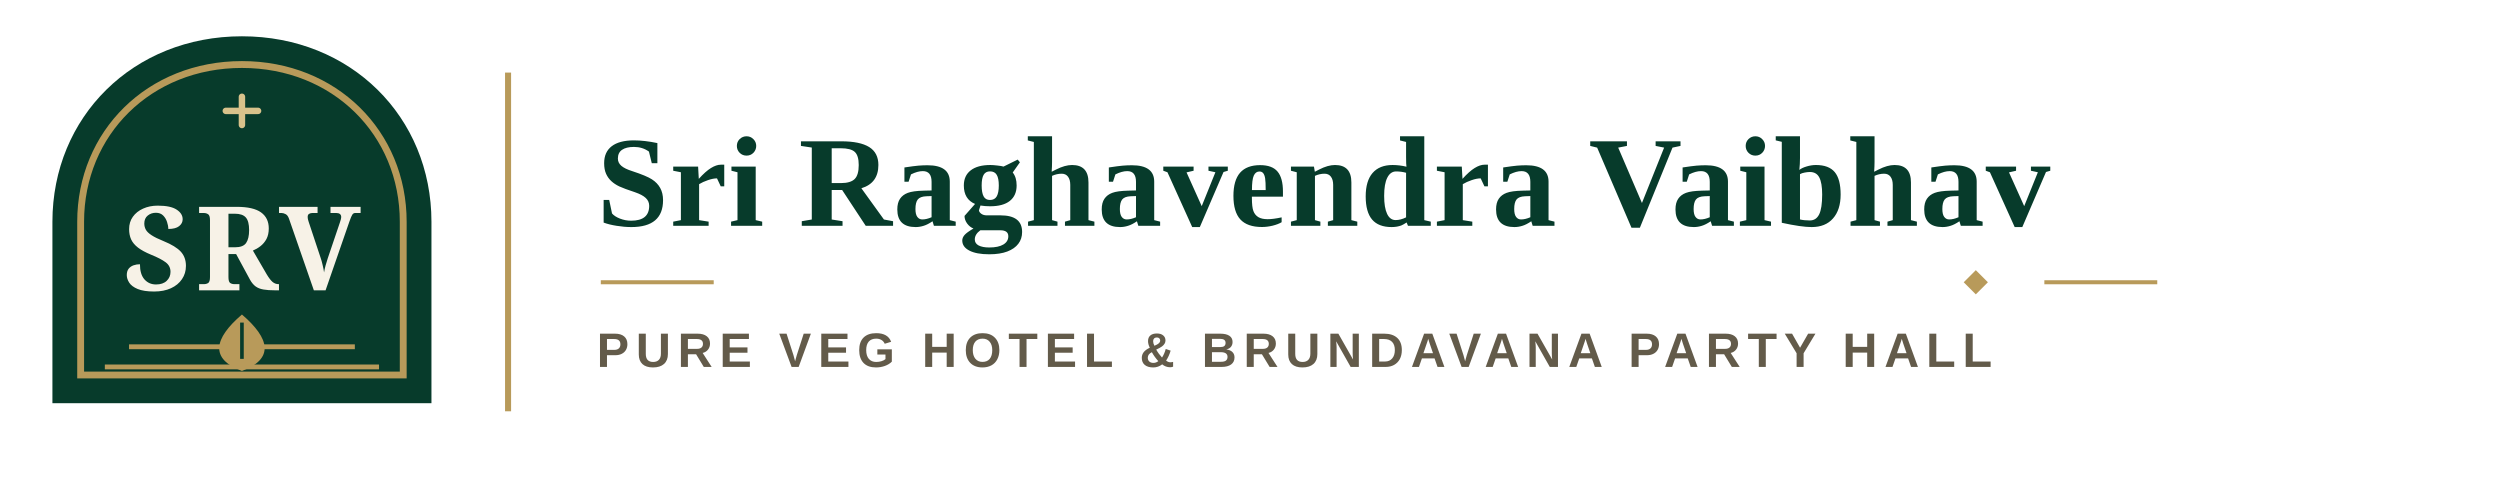
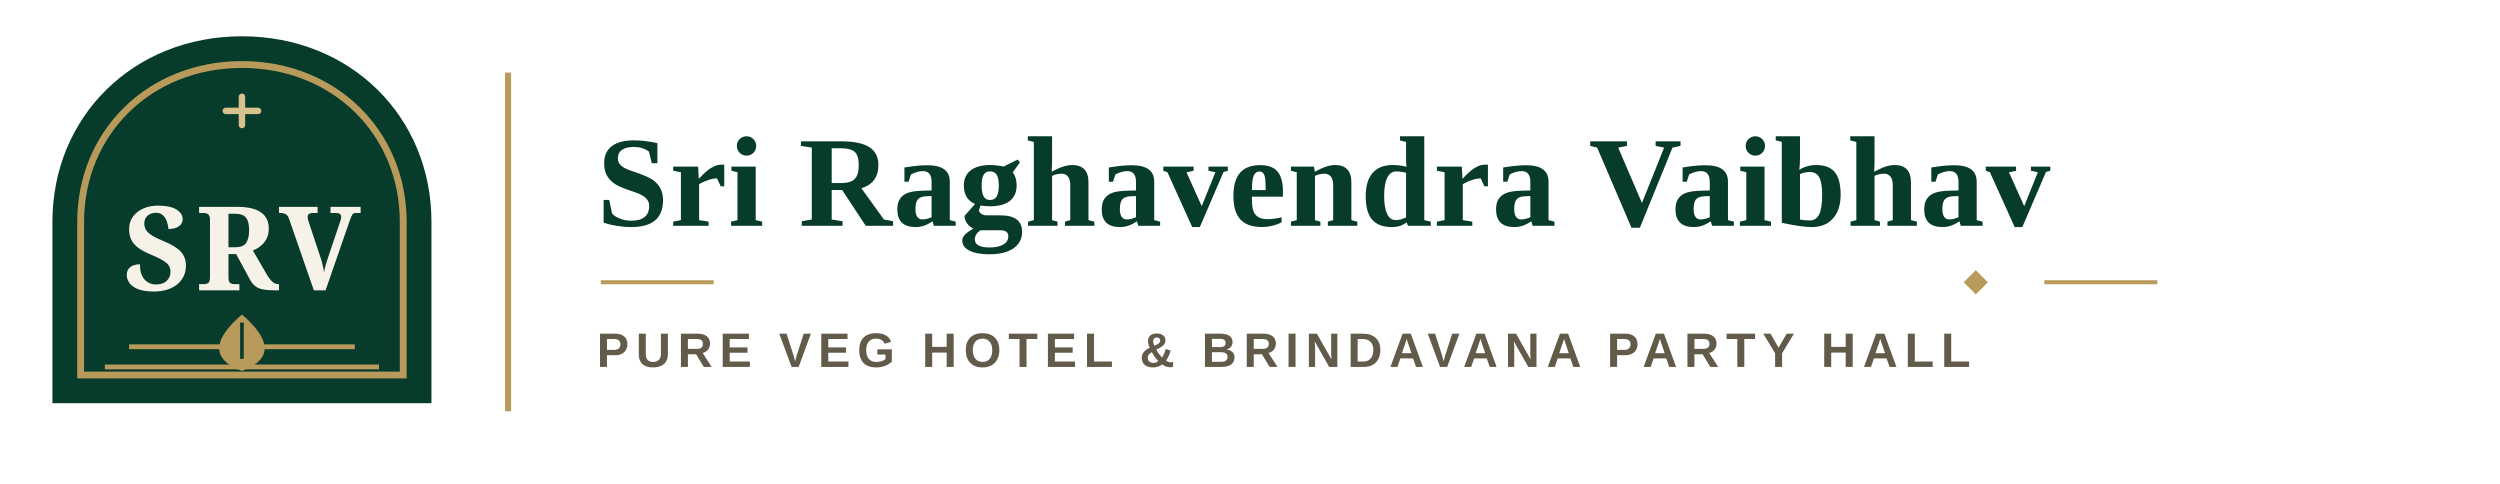
<svg xmlns="http://www.w3.org/2000/svg" width="620" height="120" viewBox="0 0 620 120" fill="none" role="img" aria-labelledby="title desc">
  <g transform="translate(6 6)">
    <path d="M54 3C27 3 7 23 7 49v45h94V49C101 23 81 3 54 3Z" fill="#073B2B" />
    <path d="M54 10c-23 0-40 17-40 39v38h80V49c0-22-17-39-40-39Z" stroke="#B89A5A" stroke-width="1.7" />
    <path d="M20 85h68M26 80h56" stroke="#B89A5A" stroke-width="1.2" />
    <path d="M54 18v7m-4-3.5h8" stroke="#D8C28B" stroke-width="1.6" stroke-linecap="round" />
    <text x="54" y="66" text-anchor="middle" fill="#F7F2E7" font-family="Georgia,serif" font-size="29" font-weight="600" letter-spacing="1">SRV</text>
    <path d="M54 72c-7 6-8 11 0 14 8-3 7-8 0-14Z" fill="#B89A5A" />
    <path d="M54 74v9" stroke="#073B2B" stroke-width=".9" />
  </g>
  <path d="M126 18v84" stroke="#B89A5A" stroke-width="1.5" />
  <text x="148" y="56" fill="#073B2B" font-family="Georgia,'Times New Roman',serif" font-size="32" font-weight="600" letter-spacing=".3">Sri Raghavendra Vaibhav</text>
  <path d="M149 70h28m330 0h28" stroke="#B89A5A" stroke-width="1" />
  <path d="M490 67l3 3-3 3-3-3 3-3Z" fill="#B89A5A" />
-   <text x="148" y="91" fill="#635B4A" font-family="Arial,sans-serif" font-size="12" font-weight="600" letter-spacing="1.7">PURE VEG HOTEL &amp; BRUNDAVANA PARTY HALL</text>
+   <text x="148" y="91" fill="#635B4A" font-family="Arial,sans-serif" font-size="12" font-weight="600" letter-spacing="1.7">PURE VEG HOTEL &amp; BRINDAVANA PARTY HALL</text>
</svg>
